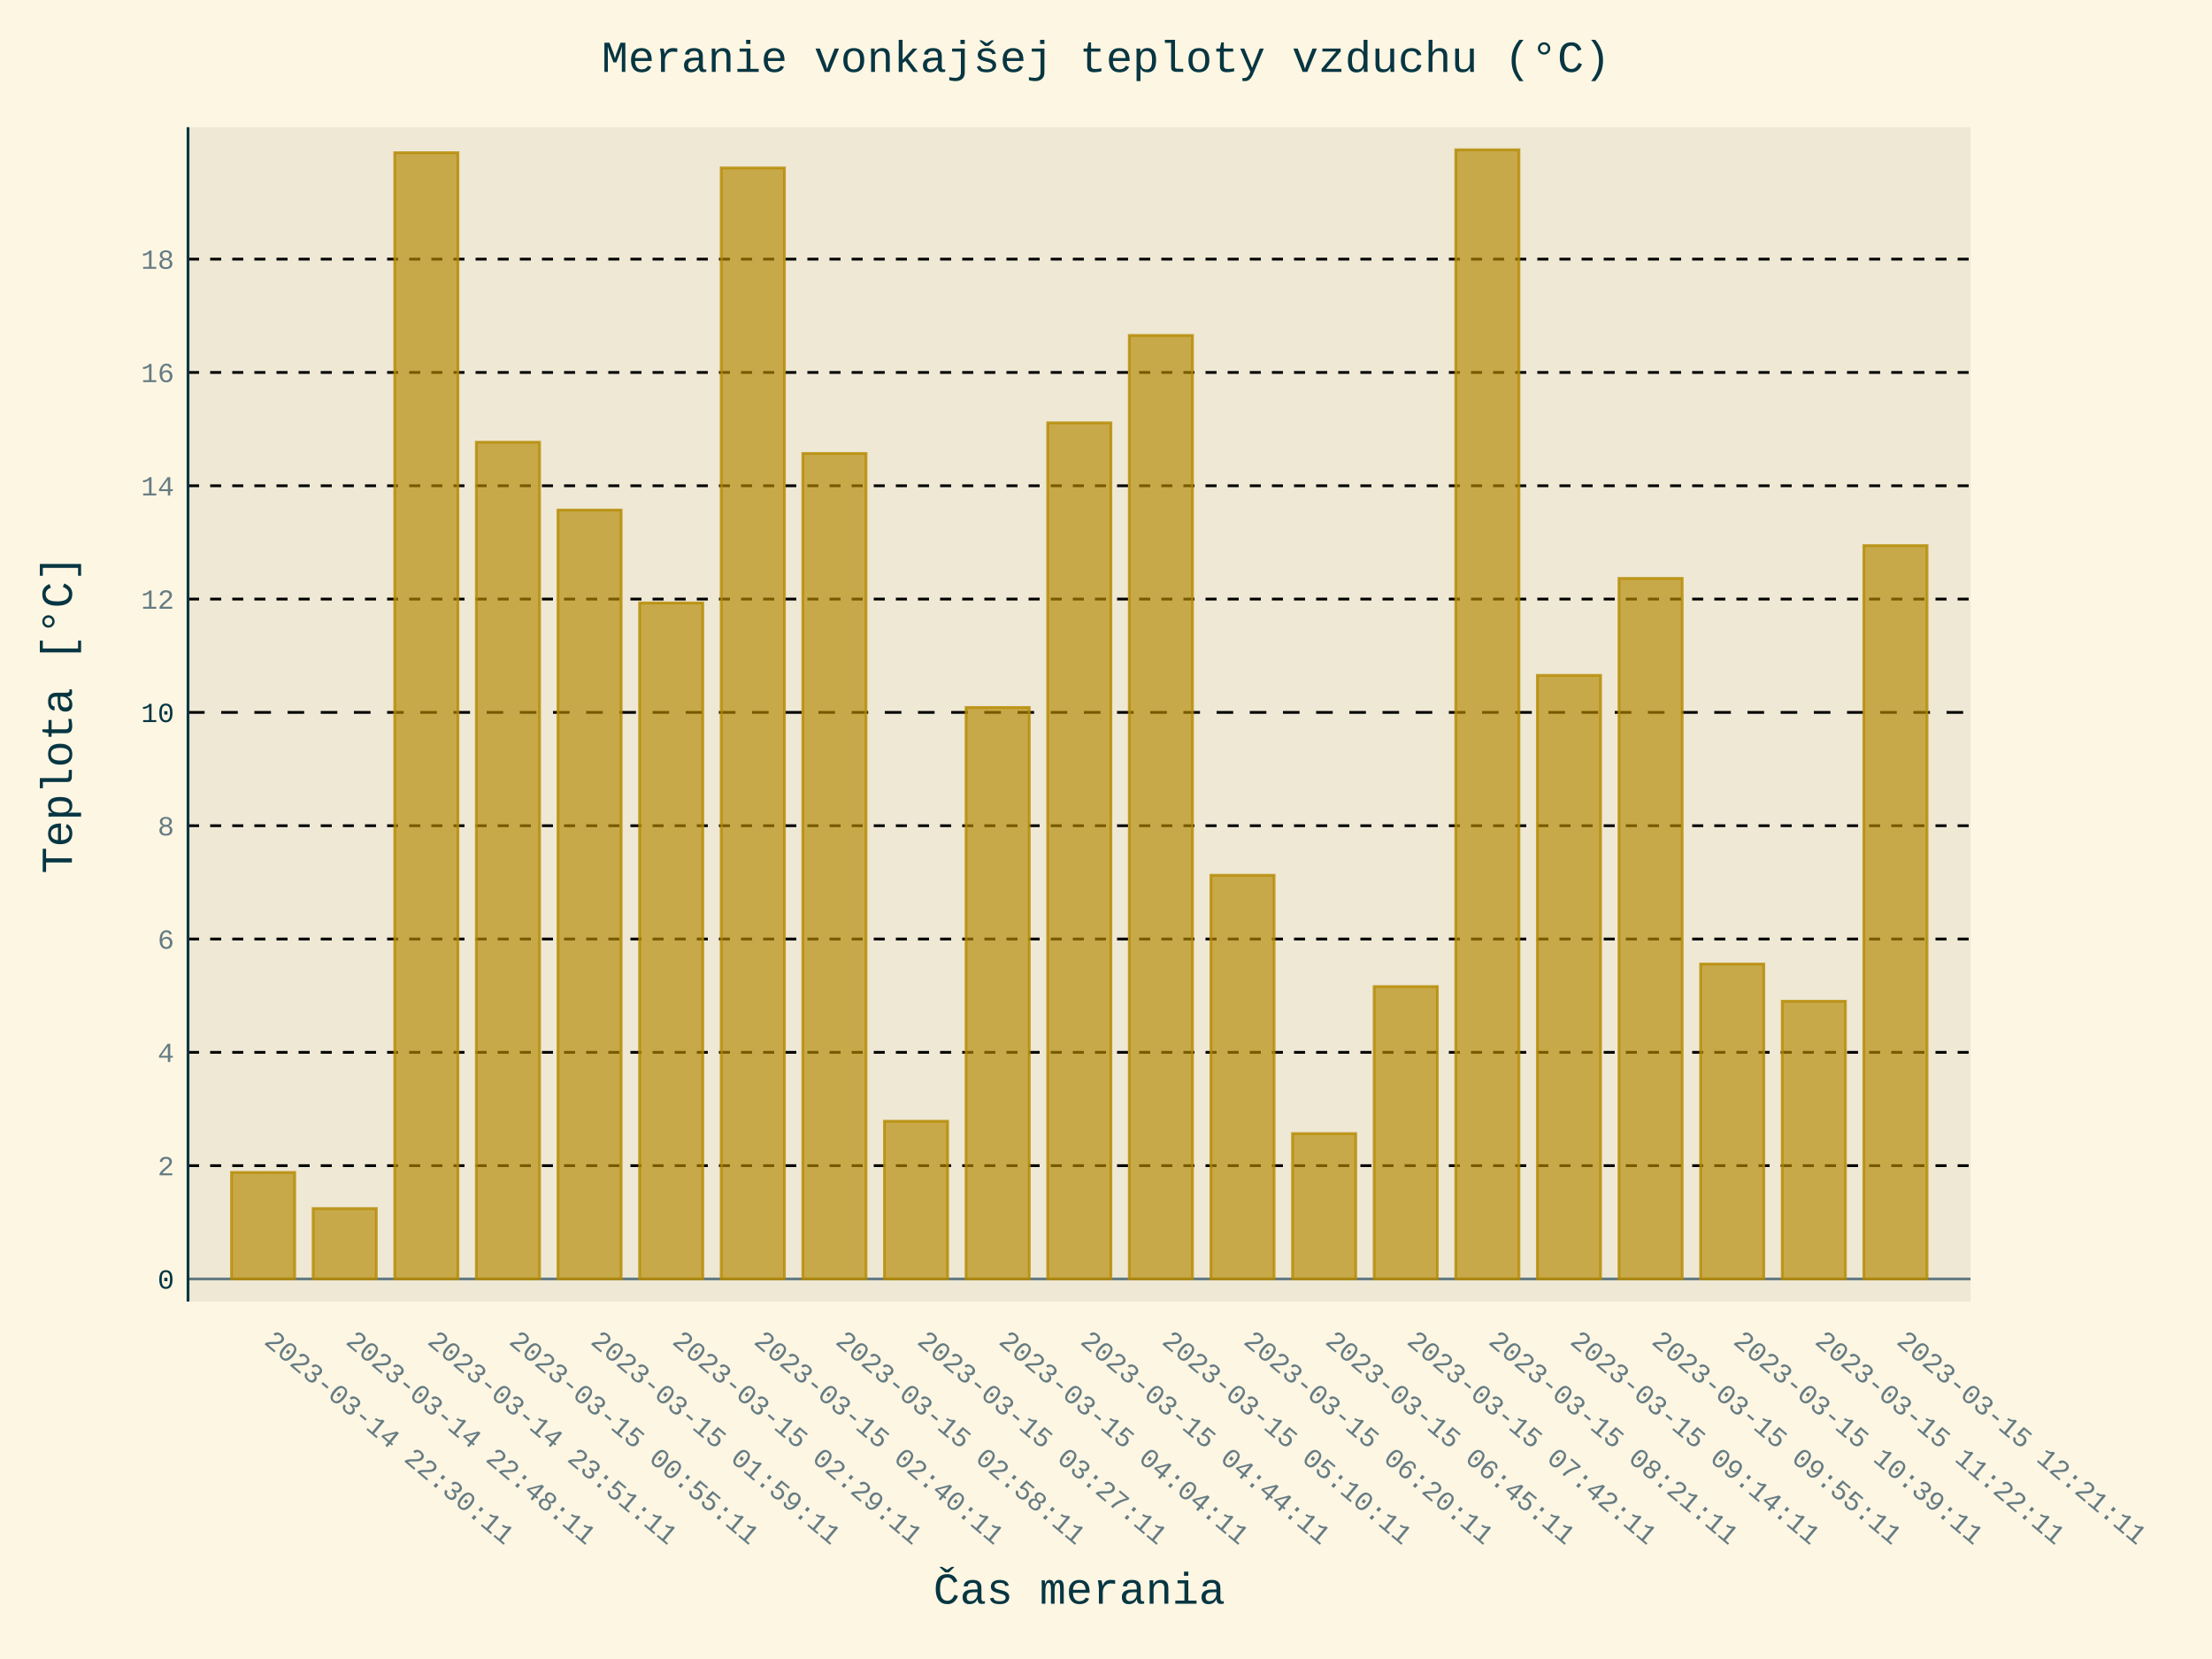
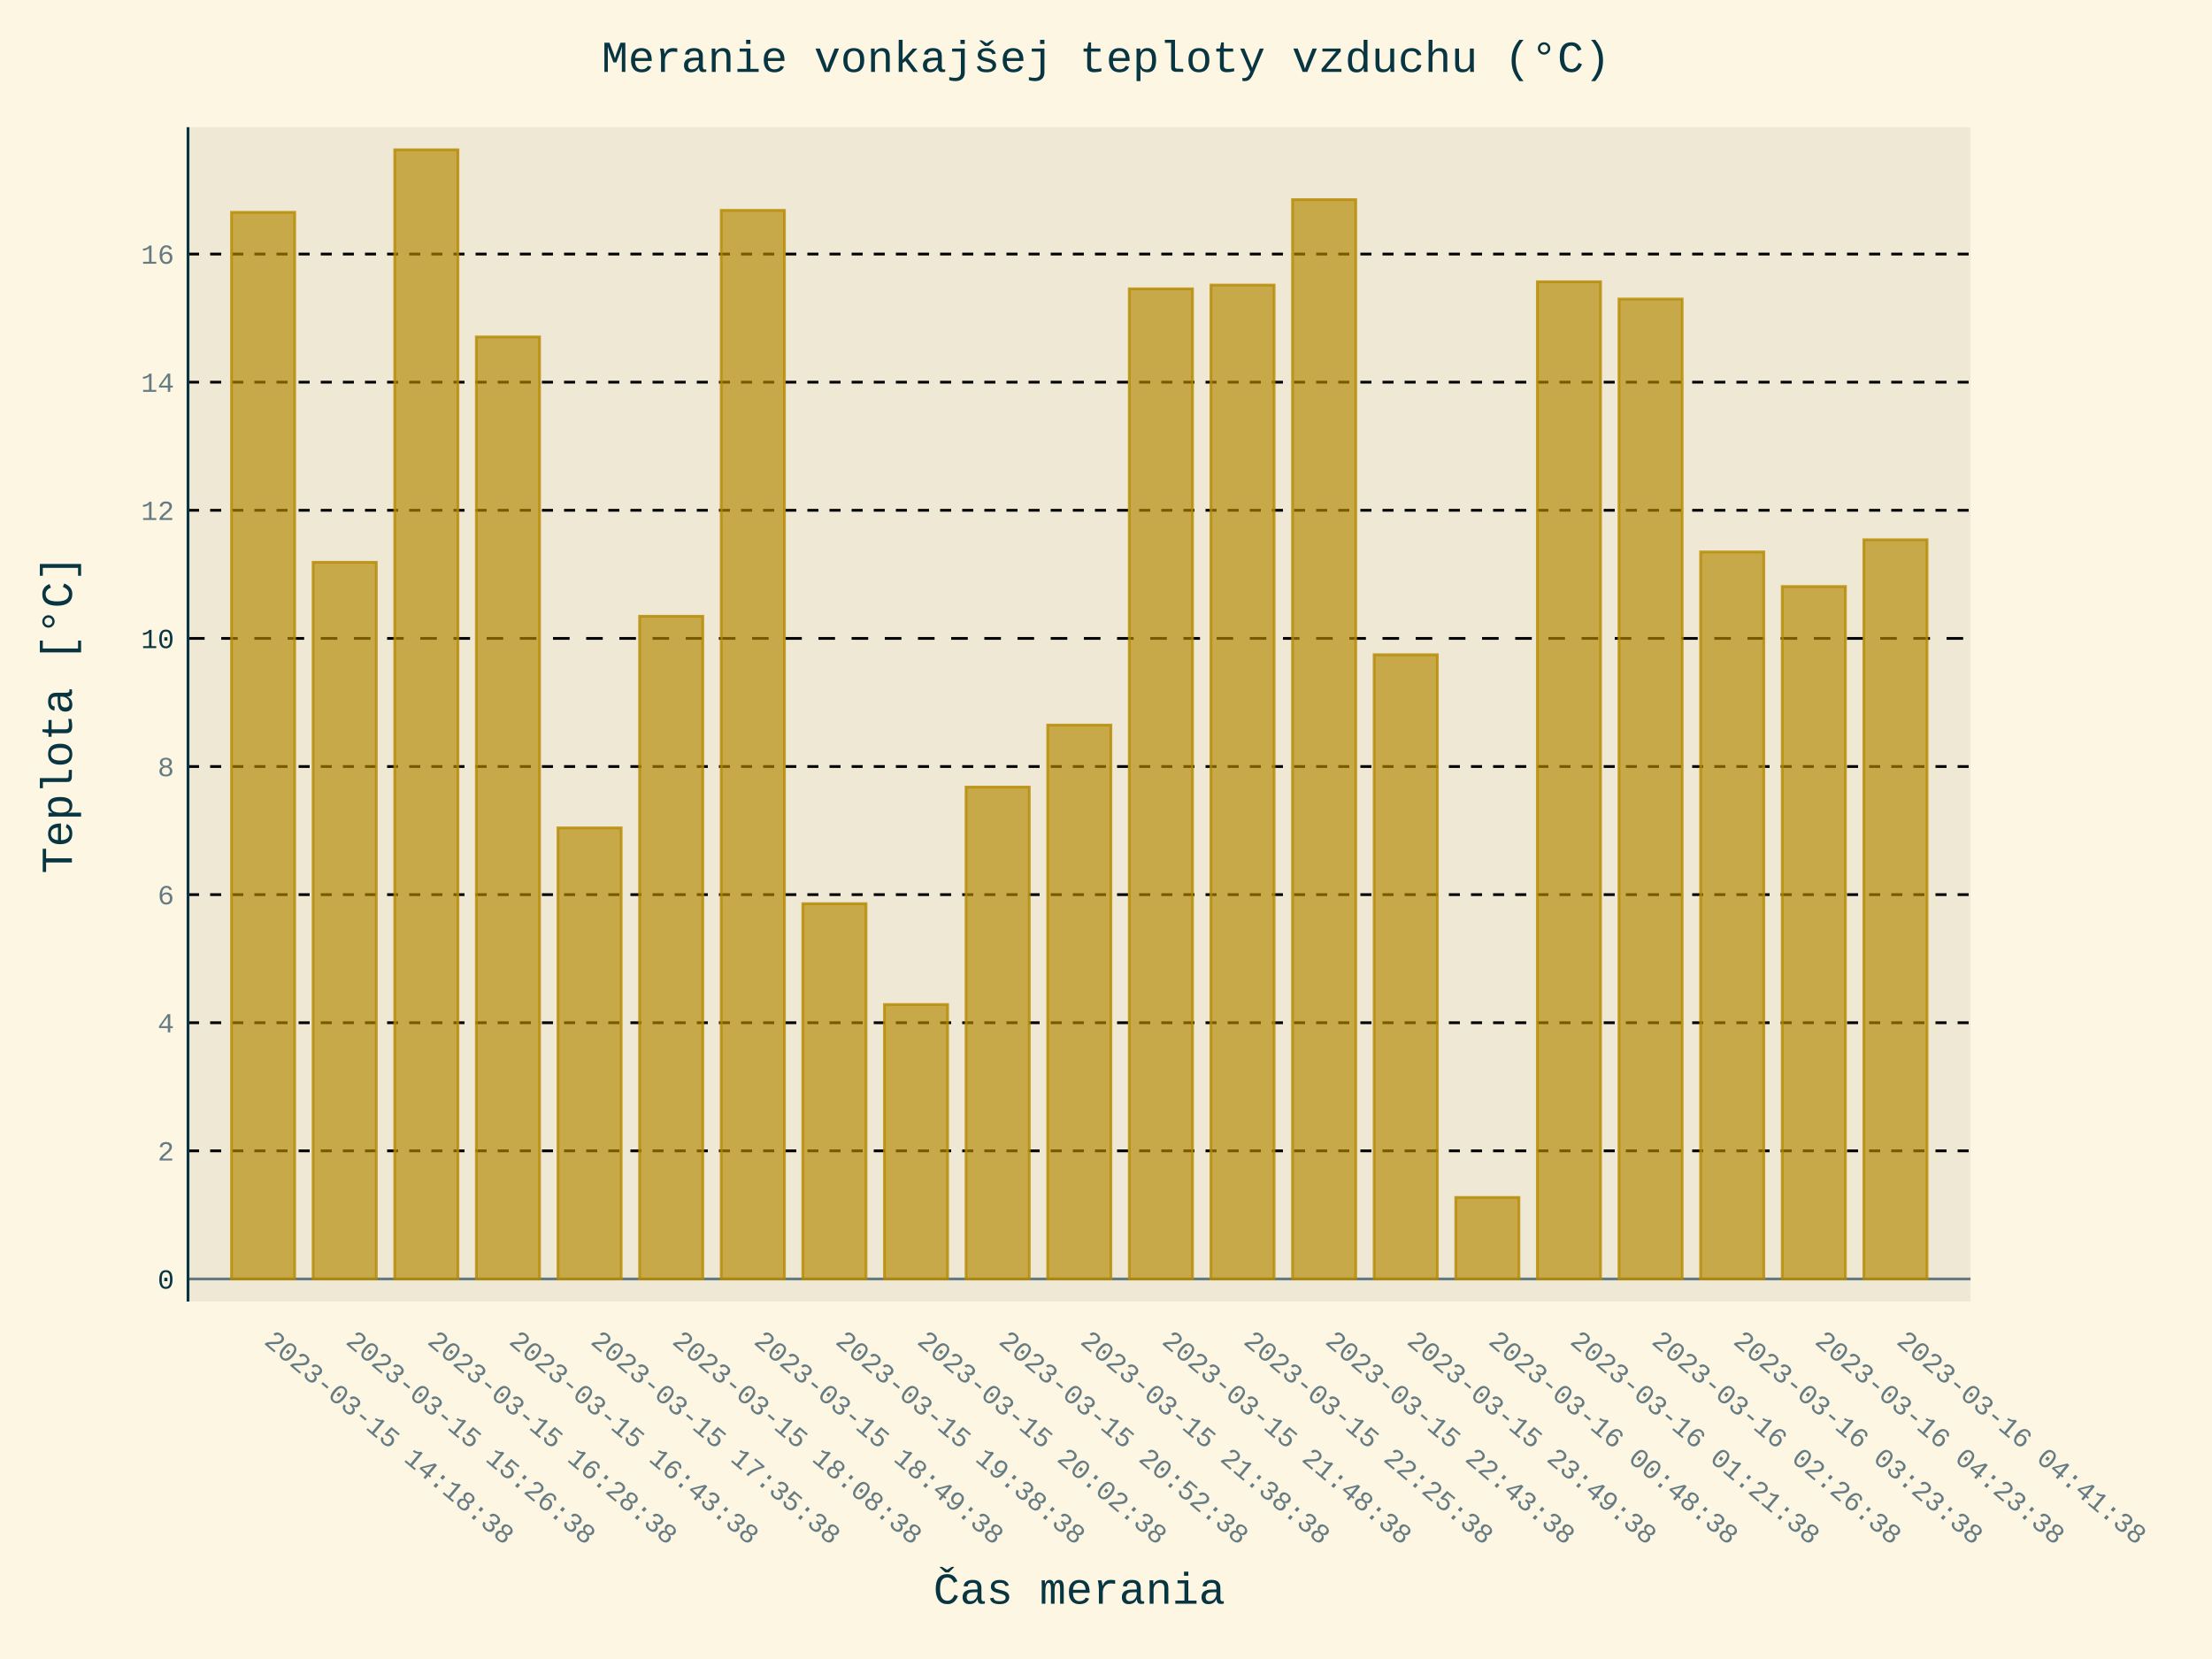
- <svg xmlns="http://www.w3.org/2000/svg" id="chart-c7f6010e-27a7-4345-899b-5bdbc94babcc" class="pygal-chart" viewBox="0 0 800 600">
+ <svg xmlns="http://www.w3.org/2000/svg" id="chart-9d79da9c-5950-44cc-964d-c418526699f9" class="pygal-chart" viewBox="0 0 800 600">
  <defs>
-     <style type="text/css">#chart-c7f6010e-27a7-4345-899b-5bdbc94babcc{-webkit-user-select:none;-webkit-font-smoothing:antialiased;font-family:Consolas,"Liberation Mono",Menlo,Courier,monospace}#chart-c7f6010e-27a7-4345-899b-5bdbc94babcc .title{font-family:Consolas,"Liberation Mono",Menlo,Courier,monospace;font-size:16px}#chart-c7f6010e-27a7-4345-899b-5bdbc94babcc .legends .legend text{font-family:Consolas,"Liberation Mono",Menlo,Courier,monospace;font-size:14px}#chart-c7f6010e-27a7-4345-899b-5bdbc94babcc .axis text{font-family:Consolas,"Liberation Mono",Menlo,Courier,monospace;font-size:10px}#chart-c7f6010e-27a7-4345-899b-5bdbc94babcc .axis text.major{font-family:Consolas,"Liberation Mono",Menlo,Courier,monospace;font-size:10px}#chart-c7f6010e-27a7-4345-899b-5bdbc94babcc .text-overlay text.value{font-family:Consolas,"Liberation Mono",Menlo,Courier,monospace;font-size:16px}#chart-c7f6010e-27a7-4345-899b-5bdbc94babcc .text-overlay text.label{font-family:Consolas,"Liberation Mono",Menlo,Courier,monospace;font-size:10px}#chart-c7f6010e-27a7-4345-899b-5bdbc94babcc .tooltip{font-family:Consolas,"Liberation Mono",Menlo,Courier,monospace;font-size:14px}#chart-c7f6010e-27a7-4345-899b-5bdbc94babcc text.no_data{font-family:Consolas,"Liberation Mono",Menlo,Courier,monospace;font-size:64px}
- #chart-c7f6010e-27a7-4345-899b-5bdbc94babcc{background-color:#fdf6e3}#chart-c7f6010e-27a7-4345-899b-5bdbc94babcc path,#chart-c7f6010e-27a7-4345-899b-5bdbc94babcc line,#chart-c7f6010e-27a7-4345-899b-5bdbc94babcc rect,#chart-c7f6010e-27a7-4345-899b-5bdbc94babcc circle{-webkit-transition:500ms ease-in;-moz-transition:500ms ease-in;transition:500ms ease-in}#chart-c7f6010e-27a7-4345-899b-5bdbc94babcc .graph &gt; .background{fill:#fdf6e3}#chart-c7f6010e-27a7-4345-899b-5bdbc94babcc .plot &gt; .background{fill:#eee8d5}#chart-c7f6010e-27a7-4345-899b-5bdbc94babcc .graph{fill:#657b83}#chart-c7f6010e-27a7-4345-899b-5bdbc94babcc text.no_data{fill:#073642}#chart-c7f6010e-27a7-4345-899b-5bdbc94babcc .title{fill:#073642}#chart-c7f6010e-27a7-4345-899b-5bdbc94babcc .legends .legend text{fill:#657b83}#chart-c7f6010e-27a7-4345-899b-5bdbc94babcc .legends .legend:hover text{fill:#073642}#chart-c7f6010e-27a7-4345-899b-5bdbc94babcc .axis .line{stroke:#073642}#chart-c7f6010e-27a7-4345-899b-5bdbc94babcc .axis .guide.line{stroke:#073642}#chart-c7f6010e-27a7-4345-899b-5bdbc94babcc .axis .major.line{stroke:#657b83}#chart-c7f6010e-27a7-4345-899b-5bdbc94babcc .axis text.major{fill:#073642}#chart-c7f6010e-27a7-4345-899b-5bdbc94babcc .axis.y .guides:hover .guide.line,#chart-c7f6010e-27a7-4345-899b-5bdbc94babcc .line-graph .axis.x .guides:hover .guide.line,#chart-c7f6010e-27a7-4345-899b-5bdbc94babcc .stackedline-graph .axis.x .guides:hover .guide.line,#chart-c7f6010e-27a7-4345-899b-5bdbc94babcc .xy-graph .axis.x .guides:hover .guide.line{stroke:#073642}#chart-c7f6010e-27a7-4345-899b-5bdbc94babcc .axis .guides:hover text{fill:#073642}#chart-c7f6010e-27a7-4345-899b-5bdbc94babcc .reactive{fill-opacity:.66;stroke-opacity:.8;stroke-width:1}#chart-c7f6010e-27a7-4345-899b-5bdbc94babcc .ci{stroke:#657b83}#chart-c7f6010e-27a7-4345-899b-5bdbc94babcc .reactive.active,#chart-c7f6010e-27a7-4345-899b-5bdbc94babcc .active .reactive{fill-opacity:.9;stroke-opacity:.9;stroke-width:4}#chart-c7f6010e-27a7-4345-899b-5bdbc94babcc .ci .reactive.active{stroke-width:1.5}#chart-c7f6010e-27a7-4345-899b-5bdbc94babcc .series text{fill:#073642}#chart-c7f6010e-27a7-4345-899b-5bdbc94babcc .tooltip rect{fill:#eee8d5;stroke:#073642;-webkit-transition:opacity 500ms ease-in;-moz-transition:opacity 500ms ease-in;transition:opacity 500ms ease-in}#chart-c7f6010e-27a7-4345-899b-5bdbc94babcc .tooltip .label{fill:#657b83}#chart-c7f6010e-27a7-4345-899b-5bdbc94babcc .tooltip .label{fill:#657b83}#chart-c7f6010e-27a7-4345-899b-5bdbc94babcc .tooltip .legend{font-size:.8em;fill:#073642}#chart-c7f6010e-27a7-4345-899b-5bdbc94babcc .tooltip .x_label{font-size:.6em;fill:#073642}#chart-c7f6010e-27a7-4345-899b-5bdbc94babcc .tooltip .xlink{font-size:.5em;text-decoration:underline}#chart-c7f6010e-27a7-4345-899b-5bdbc94babcc .tooltip .value{font-size:1.5em}#chart-c7f6010e-27a7-4345-899b-5bdbc94babcc .bound{font-size:.5em}#chart-c7f6010e-27a7-4345-899b-5bdbc94babcc .max-value{font-size:.75em;fill:#073642}#chart-c7f6010e-27a7-4345-899b-5bdbc94babcc .map-element{fill:#eee8d5;stroke:#073642 !important}#chart-c7f6010e-27a7-4345-899b-5bdbc94babcc .map-element .reactive{fill-opacity:inherit;stroke-opacity:inherit}#chart-c7f6010e-27a7-4345-899b-5bdbc94babcc .color-0,#chart-c7f6010e-27a7-4345-899b-5bdbc94babcc .color-0 a:visited{stroke:#b58900;fill:#b58900}#chart-c7f6010e-27a7-4345-899b-5bdbc94babcc .text-overlay .color-0 text{fill:black}
- #chart-c7f6010e-27a7-4345-899b-5bdbc94babcc text.no_data{text-anchor:middle}#chart-c7f6010e-27a7-4345-899b-5bdbc94babcc .guide.line{fill:none}#chart-c7f6010e-27a7-4345-899b-5bdbc94babcc .centered{text-anchor:middle}#chart-c7f6010e-27a7-4345-899b-5bdbc94babcc .title{text-anchor:middle}#chart-c7f6010e-27a7-4345-899b-5bdbc94babcc .legends .legend text{fill-opacity:1}#chart-c7f6010e-27a7-4345-899b-5bdbc94babcc .axis.x text{text-anchor:middle}#chart-c7f6010e-27a7-4345-899b-5bdbc94babcc .axis.x:not(.web) text[transform]{text-anchor:start}#chart-c7f6010e-27a7-4345-899b-5bdbc94babcc .axis.x:not(.web) text[transform].backwards{text-anchor:end}#chart-c7f6010e-27a7-4345-899b-5bdbc94babcc .axis.y text{text-anchor:end}#chart-c7f6010e-27a7-4345-899b-5bdbc94babcc .axis.y text[transform].backwards{text-anchor:start}#chart-c7f6010e-27a7-4345-899b-5bdbc94babcc .axis.y2 text{text-anchor:start}#chart-c7f6010e-27a7-4345-899b-5bdbc94babcc .axis.y2 text[transform].backwards{text-anchor:end}#chart-c7f6010e-27a7-4345-899b-5bdbc94babcc .axis .guide.line{stroke-dasharray:4,4;stroke:black}#chart-c7f6010e-27a7-4345-899b-5bdbc94babcc .axis .major.guide.line{stroke-dasharray:6,6;stroke:black}#chart-c7f6010e-27a7-4345-899b-5bdbc94babcc .horizontal .axis.y .guide.line,#chart-c7f6010e-27a7-4345-899b-5bdbc94babcc .horizontal .axis.y2 .guide.line,#chart-c7f6010e-27a7-4345-899b-5bdbc94babcc .vertical .axis.x .guide.line{opacity:0}#chart-c7f6010e-27a7-4345-899b-5bdbc94babcc .horizontal .axis.always_show .guide.line,#chart-c7f6010e-27a7-4345-899b-5bdbc94babcc .vertical .axis.always_show .guide.line{opacity:1 !important}#chart-c7f6010e-27a7-4345-899b-5bdbc94babcc .axis.y .guides:hover .guide.line,#chart-c7f6010e-27a7-4345-899b-5bdbc94babcc .axis.y2 .guides:hover .guide.line,#chart-c7f6010e-27a7-4345-899b-5bdbc94babcc .axis.x .guides:hover .guide.line{opacity:1}#chart-c7f6010e-27a7-4345-899b-5bdbc94babcc .axis .guides:hover text{opacity:1}#chart-c7f6010e-27a7-4345-899b-5bdbc94babcc .nofill{fill:none}#chart-c7f6010e-27a7-4345-899b-5bdbc94babcc .subtle-fill{fill-opacity:.2}#chart-c7f6010e-27a7-4345-899b-5bdbc94babcc .dot{stroke-width:1px;fill-opacity:1;stroke-opacity:1}#chart-c7f6010e-27a7-4345-899b-5bdbc94babcc .dot.active{stroke-width:5px}#chart-c7f6010e-27a7-4345-899b-5bdbc94babcc .dot.negative{fill:transparent}#chart-c7f6010e-27a7-4345-899b-5bdbc94babcc text,#chart-c7f6010e-27a7-4345-899b-5bdbc94babcc tspan{stroke:none !important}#chart-c7f6010e-27a7-4345-899b-5bdbc94babcc .series text.active{opacity:1}#chart-c7f6010e-27a7-4345-899b-5bdbc94babcc .tooltip rect{fill-opacity:.95;stroke-width:.5}#chart-c7f6010e-27a7-4345-899b-5bdbc94babcc .tooltip text{fill-opacity:1}#chart-c7f6010e-27a7-4345-899b-5bdbc94babcc .showable{visibility:hidden}#chart-c7f6010e-27a7-4345-899b-5bdbc94babcc .showable.shown{visibility:visible}#chart-c7f6010e-27a7-4345-899b-5bdbc94babcc .gauge-background{fill:rgba(229,229,229,1);stroke:none}#chart-c7f6010e-27a7-4345-899b-5bdbc94babcc .bg-lines{stroke:#fdf6e3;stroke-width:2px}</style>
+     <style type="text/css">#chart-9d79da9c-5950-44cc-964d-c418526699f9{-webkit-user-select:none;-webkit-font-smoothing:antialiased;font-family:Consolas,"Liberation Mono",Menlo,Courier,monospace}#chart-9d79da9c-5950-44cc-964d-c418526699f9 .title{font-family:Consolas,"Liberation Mono",Menlo,Courier,monospace;font-size:16px}#chart-9d79da9c-5950-44cc-964d-c418526699f9 .legends .legend text{font-family:Consolas,"Liberation Mono",Menlo,Courier,monospace;font-size:14px}#chart-9d79da9c-5950-44cc-964d-c418526699f9 .axis text{font-family:Consolas,"Liberation Mono",Menlo,Courier,monospace;font-size:10px}#chart-9d79da9c-5950-44cc-964d-c418526699f9 .axis text.major{font-family:Consolas,"Liberation Mono",Menlo,Courier,monospace;font-size:10px}#chart-9d79da9c-5950-44cc-964d-c418526699f9 .text-overlay text.value{font-family:Consolas,"Liberation Mono",Menlo,Courier,monospace;font-size:16px}#chart-9d79da9c-5950-44cc-964d-c418526699f9 .text-overlay text.label{font-family:Consolas,"Liberation Mono",Menlo,Courier,monospace;font-size:10px}#chart-9d79da9c-5950-44cc-964d-c418526699f9 .tooltip{font-family:Consolas,"Liberation Mono",Menlo,Courier,monospace;font-size:14px}#chart-9d79da9c-5950-44cc-964d-c418526699f9 text.no_data{font-family:Consolas,"Liberation Mono",Menlo,Courier,monospace;font-size:64px}
+ #chart-9d79da9c-5950-44cc-964d-c418526699f9{background-color:#fdf6e3}#chart-9d79da9c-5950-44cc-964d-c418526699f9 path,#chart-9d79da9c-5950-44cc-964d-c418526699f9 line,#chart-9d79da9c-5950-44cc-964d-c418526699f9 rect,#chart-9d79da9c-5950-44cc-964d-c418526699f9 circle{-webkit-transition:500ms ease-in;-moz-transition:500ms ease-in;transition:500ms ease-in}#chart-9d79da9c-5950-44cc-964d-c418526699f9 .graph &gt; .background{fill:#fdf6e3}#chart-9d79da9c-5950-44cc-964d-c418526699f9 .plot &gt; .background{fill:#eee8d5}#chart-9d79da9c-5950-44cc-964d-c418526699f9 .graph{fill:#657b83}#chart-9d79da9c-5950-44cc-964d-c418526699f9 text.no_data{fill:#073642}#chart-9d79da9c-5950-44cc-964d-c418526699f9 .title{fill:#073642}#chart-9d79da9c-5950-44cc-964d-c418526699f9 .legends .legend text{fill:#657b83}#chart-9d79da9c-5950-44cc-964d-c418526699f9 .legends .legend:hover text{fill:#073642}#chart-9d79da9c-5950-44cc-964d-c418526699f9 .axis .line{stroke:#073642}#chart-9d79da9c-5950-44cc-964d-c418526699f9 .axis .guide.line{stroke:#073642}#chart-9d79da9c-5950-44cc-964d-c418526699f9 .axis .major.line{stroke:#657b83}#chart-9d79da9c-5950-44cc-964d-c418526699f9 .axis text.major{fill:#073642}#chart-9d79da9c-5950-44cc-964d-c418526699f9 .axis.y .guides:hover .guide.line,#chart-9d79da9c-5950-44cc-964d-c418526699f9 .line-graph .axis.x .guides:hover .guide.line,#chart-9d79da9c-5950-44cc-964d-c418526699f9 .stackedline-graph .axis.x .guides:hover .guide.line,#chart-9d79da9c-5950-44cc-964d-c418526699f9 .xy-graph .axis.x .guides:hover .guide.line{stroke:#073642}#chart-9d79da9c-5950-44cc-964d-c418526699f9 .axis .guides:hover text{fill:#073642}#chart-9d79da9c-5950-44cc-964d-c418526699f9 .reactive{fill-opacity:.66;stroke-opacity:.8;stroke-width:1}#chart-9d79da9c-5950-44cc-964d-c418526699f9 .ci{stroke:#657b83}#chart-9d79da9c-5950-44cc-964d-c418526699f9 .reactive.active,#chart-9d79da9c-5950-44cc-964d-c418526699f9 .active .reactive{fill-opacity:.9;stroke-opacity:.9;stroke-width:4}#chart-9d79da9c-5950-44cc-964d-c418526699f9 .ci .reactive.active{stroke-width:1.5}#chart-9d79da9c-5950-44cc-964d-c418526699f9 .series text{fill:#073642}#chart-9d79da9c-5950-44cc-964d-c418526699f9 .tooltip rect{fill:#eee8d5;stroke:#073642;-webkit-transition:opacity 500ms ease-in;-moz-transition:opacity 500ms ease-in;transition:opacity 500ms ease-in}#chart-9d79da9c-5950-44cc-964d-c418526699f9 .tooltip .label{fill:#657b83}#chart-9d79da9c-5950-44cc-964d-c418526699f9 .tooltip .label{fill:#657b83}#chart-9d79da9c-5950-44cc-964d-c418526699f9 .tooltip .legend{font-size:.8em;fill:#073642}#chart-9d79da9c-5950-44cc-964d-c418526699f9 .tooltip .x_label{font-size:.6em;fill:#073642}#chart-9d79da9c-5950-44cc-964d-c418526699f9 .tooltip .xlink{font-size:.5em;text-decoration:underline}#chart-9d79da9c-5950-44cc-964d-c418526699f9 .tooltip .value{font-size:1.5em}#chart-9d79da9c-5950-44cc-964d-c418526699f9 .bound{font-size:.5em}#chart-9d79da9c-5950-44cc-964d-c418526699f9 .max-value{font-size:.75em;fill:#073642}#chart-9d79da9c-5950-44cc-964d-c418526699f9 .map-element{fill:#eee8d5;stroke:#073642 !important}#chart-9d79da9c-5950-44cc-964d-c418526699f9 .map-element .reactive{fill-opacity:inherit;stroke-opacity:inherit}#chart-9d79da9c-5950-44cc-964d-c418526699f9 .color-0,#chart-9d79da9c-5950-44cc-964d-c418526699f9 .color-0 a:visited{stroke:#b58900;fill:#b58900}#chart-9d79da9c-5950-44cc-964d-c418526699f9 .text-overlay .color-0 text{fill:black}
+ #chart-9d79da9c-5950-44cc-964d-c418526699f9 text.no_data{text-anchor:middle}#chart-9d79da9c-5950-44cc-964d-c418526699f9 .guide.line{fill:none}#chart-9d79da9c-5950-44cc-964d-c418526699f9 .centered{text-anchor:middle}#chart-9d79da9c-5950-44cc-964d-c418526699f9 .title{text-anchor:middle}#chart-9d79da9c-5950-44cc-964d-c418526699f9 .legends .legend text{fill-opacity:1}#chart-9d79da9c-5950-44cc-964d-c418526699f9 .axis.x text{text-anchor:middle}#chart-9d79da9c-5950-44cc-964d-c418526699f9 .axis.x:not(.web) text[transform]{text-anchor:start}#chart-9d79da9c-5950-44cc-964d-c418526699f9 .axis.x:not(.web) text[transform].backwards{text-anchor:end}#chart-9d79da9c-5950-44cc-964d-c418526699f9 .axis.y text{text-anchor:end}#chart-9d79da9c-5950-44cc-964d-c418526699f9 .axis.y text[transform].backwards{text-anchor:start}#chart-9d79da9c-5950-44cc-964d-c418526699f9 .axis.y2 text{text-anchor:start}#chart-9d79da9c-5950-44cc-964d-c418526699f9 .axis.y2 text[transform].backwards{text-anchor:end}#chart-9d79da9c-5950-44cc-964d-c418526699f9 .axis .guide.line{stroke-dasharray:4,4;stroke:black}#chart-9d79da9c-5950-44cc-964d-c418526699f9 .axis .major.guide.line{stroke-dasharray:6,6;stroke:black}#chart-9d79da9c-5950-44cc-964d-c418526699f9 .horizontal .axis.y .guide.line,#chart-9d79da9c-5950-44cc-964d-c418526699f9 .horizontal .axis.y2 .guide.line,#chart-9d79da9c-5950-44cc-964d-c418526699f9 .vertical .axis.x .guide.line{opacity:0}#chart-9d79da9c-5950-44cc-964d-c418526699f9 .horizontal .axis.always_show .guide.line,#chart-9d79da9c-5950-44cc-964d-c418526699f9 .vertical .axis.always_show .guide.line{opacity:1 !important}#chart-9d79da9c-5950-44cc-964d-c418526699f9 .axis.y .guides:hover .guide.line,#chart-9d79da9c-5950-44cc-964d-c418526699f9 .axis.y2 .guides:hover .guide.line,#chart-9d79da9c-5950-44cc-964d-c418526699f9 .axis.x .guides:hover .guide.line{opacity:1}#chart-9d79da9c-5950-44cc-964d-c418526699f9 .axis .guides:hover text{opacity:1}#chart-9d79da9c-5950-44cc-964d-c418526699f9 .nofill{fill:none}#chart-9d79da9c-5950-44cc-964d-c418526699f9 .subtle-fill{fill-opacity:.2}#chart-9d79da9c-5950-44cc-964d-c418526699f9 .dot{stroke-width:1px;fill-opacity:1;stroke-opacity:1}#chart-9d79da9c-5950-44cc-964d-c418526699f9 .dot.active{stroke-width:5px}#chart-9d79da9c-5950-44cc-964d-c418526699f9 .dot.negative{fill:transparent}#chart-9d79da9c-5950-44cc-964d-c418526699f9 text,#chart-9d79da9c-5950-44cc-964d-c418526699f9 tspan{stroke:none !important}#chart-9d79da9c-5950-44cc-964d-c418526699f9 .series text.active{opacity:1}#chart-9d79da9c-5950-44cc-964d-c418526699f9 .tooltip rect{fill-opacity:.95;stroke-width:.5}#chart-9d79da9c-5950-44cc-964d-c418526699f9 .tooltip text{fill-opacity:1}#chart-9d79da9c-5950-44cc-964d-c418526699f9 .showable{visibility:hidden}#chart-9d79da9c-5950-44cc-964d-c418526699f9 .showable.shown{visibility:visible}#chart-9d79da9c-5950-44cc-964d-c418526699f9 .gauge-background{fill:rgba(229,229,229,1);stroke:none}#chart-9d79da9c-5950-44cc-964d-c418526699f9 .bg-lines{stroke:#fdf6e3;stroke-width:2px}</style>
  </defs>
  <g class="graph bar-graph vertical">
    <rect x="0" y="0" width="800" height="600" class="background" />
    <g transform="translate(68, 46)" class="plot">
      <rect x="0" y="0" width="644.671" height="424.722" class="background" />
      <g class="axis y always_show">
        <g class="guides">
          <path d="M0 416.554 h644.671" class="axis major line" />
          <text x="-5" y="420.054" class="major">0</text>
        </g>
        <g class="guides">
-           <path d="M0 375.572 h644.671" class="guide line" />
-           <text x="-5" y="379.072" class="">2</text>
-         </g>
-         <g class="guides">
-           <path d="M0 334.591 h644.671" class="guide line" />
-           <text x="-5" y="338.091" class="">4</text>
-         </g>
-         <g class="guides">
-           <path d="M0 293.609 h644.671" class="guide line" />
-           <text x="-5" y="297.109" class="">6</text>
-         </g>
-         <g class="guides">
-           <path d="M0 252.627 h644.671" class="guide line" />
-           <text x="-5" y="256.127" class="">8</text>
-         </g>
-         <g class="guides">
-           <path d="M0 211.645 h644.671" class="major guide line" />
-           <text x="-5" y="215.145" class="major">10</text>
-         </g>
-         <g class="guides">
-           <path d="M0 170.663 h644.671" class="guide line" />
-           <text x="-5" y="174.163" class="">12</text>
-         </g>
-         <g class="guides">
-           <path d="M0 129.681 h644.671" class="guide line" />
-           <text x="-5" y="133.181" class="">14</text>
-         </g>
-         <g class="guides">
-           <path d="M0 88.699 h644.671" class="guide line" />
-           <text x="-5" y="92.199" class="">16</text>
-         </g>
-         <g class="guides">
-           <path d="M0 47.717 h644.671" class="guide line" />
-           <text x="-5" y="51.217" class="">18</text>
+           <path d="M0 370.221 h644.671" class="guide line" />
+           <text x="-5" y="373.721" class="">2</text>
+         </g>
+         <g class="guides">
+           <path d="M0 323.887 h644.671" class="guide line" />
+           <text x="-5" y="327.387" class="">4</text>
+         </g>
+         <g class="guides">
+           <path d="M0 277.553 h644.671" class="guide line" />
+           <text x="-5" y="281.053" class="">6</text>
+         </g>
+         <g class="guides">
+           <path d="M0 231.22 h644.671" class="guide line" />
+           <text x="-5" y="234.72" class="">8</text>
+         </g>
+         <g class="guides">
+           <path d="M0 184.886 h644.671" class="major guide line" />
+           <text x="-5" y="188.386" class="major">10</text>
+         </g>
+         <g class="guides">
+           <path d="M0 138.552 h644.671" class="guide line" />
+           <text x="-5" y="142.052" class="">12</text>
+         </g>
+         <g class="guides">
+           <path d="M0 92.218 h644.671" class="guide line" />
+           <text x="-5" y="95.718" class="">14</text>
+         </g>
+         <g class="guides">
+           <path d="M0 45.885 h644.671" class="guide line" />
+           <text x="-5" y="49.385" class="">16</text>
        </g>
      </g>
      <g class="axis x">
        <path d="M0 0 v424.722" class="line" />
        <g class="guides">
          <path d="M27.156 0 v424.722" class="guide line" />
-           <text x="27.156" y="439.722" class="" transform="rotate(40 27.15647 439.7222)">2023-03-14 22:30:11</text>
+           <text x="27.156" y="439.722" class="" transform="rotate(40 27.15647 439.7222)">2023-03-15 14:18:38</text>
        </g>
        <g class="guides">
          <path d="M56.674 0 v424.722" class="guide line" />
-           <text x="56.674" y="439.722" class="" transform="rotate(40 56.67437 439.7222)">2023-03-14 22:48:11</text>
+           <text x="56.674" y="439.722" class="" transform="rotate(40 56.67437 439.7222)">2023-03-15 15:26:38</text>
        </g>
        <g class="guides">
          <path d="M86.192 0 v424.722" class="guide line" />
-           <text x="86.192" y="439.722" class="" transform="rotate(40 86.19227 439.7222)">2023-03-14 23:51:11</text>
+           <text x="86.192" y="439.722" class="" transform="rotate(40 86.19227 439.7222)">2023-03-15 16:28:38</text>
        </g>
        <g class="guides">
          <path d="M115.71 0 v424.722" class="guide line" />
-           <text x="115.71" y="439.722" class="" transform="rotate(40 115.7102 439.7222)">2023-03-15 00:55:11</text>
+           <text x="115.71" y="439.722" class="" transform="rotate(40 115.7102 439.7222)">2023-03-15 16:43:38</text>
        </g>
        <g class="guides">
          <path d="M145.228 0 v424.722" class="guide line" />
-           <text x="145.228" y="439.722" class="" transform="rotate(40 145.2281 439.7222)">2023-03-15 01:59:11</text>
+           <text x="145.228" y="439.722" class="" transform="rotate(40 145.2281 439.7222)">2023-03-15 17:35:38</text>
        </g>
        <g class="guides">
          <path d="M174.746 0 v424.722" class="guide line" />
-           <text x="174.746" y="439.722" class="" transform="rotate(40 174.746 439.7222)">2023-03-15 02:29:11</text>
+           <text x="174.746" y="439.722" class="" transform="rotate(40 174.746 439.7222)">2023-03-15 18:08:38</text>
        </g>
        <g class="guides">
          <path d="M204.264 0 v424.722" class="guide line" />
-           <text x="204.264" y="439.722" class="" transform="rotate(40 204.2639 439.7222)">2023-03-15 02:40:11</text>
+           <text x="204.264" y="439.722" class="" transform="rotate(40 204.2639 439.7222)">2023-03-15 18:49:38</text>
        </g>
        <g class="guides">
          <path d="M233.782 0 v424.722" class="guide line" />
-           <text x="233.782" y="439.722" class="" transform="rotate(40 233.7818 439.7222)">2023-03-15 02:58:11</text>
+           <text x="233.782" y="439.722" class="" transform="rotate(40 233.7818 439.7222)">2023-03-15 19:38:38</text>
        </g>
        <g class="guides">
          <path d="M263.3 0 v424.722" class="guide line" />
-           <text x="263.3" y="439.722" class="" transform="rotate(40 263.2997 439.7222)">2023-03-15 03:27:11</text>
+           <text x="263.3" y="439.722" class="" transform="rotate(40 263.2997 439.7222)">2023-03-15 20:02:38</text>
        </g>
        <g class="guides">
          <path d="M292.818 0 v424.722" class="guide line" />
-           <text x="292.818" y="439.722" class="" transform="rotate(40 292.8176 439.7222)">2023-03-15 04:04:11</text>
+           <text x="292.818" y="439.722" class="" transform="rotate(40 292.8176 439.7222)">2023-03-15 20:52:38</text>
        </g>
        <g class="guides">
          <path d="M322.335 0 v424.722" class="guide line" />
-           <text x="322.335" y="439.722" class="" transform="rotate(40 322.3355 439.7222)">2023-03-15 04:44:11</text>
+           <text x="322.335" y="439.722" class="" transform="rotate(40 322.3355 439.7222)">2023-03-15 21:38:38</text>
        </g>
        <g class="guides">
          <path d="M351.853 0 v424.722" class="guide line" />
-           <text x="351.853" y="439.722" class="" transform="rotate(40 351.8534 439.7222)">2023-03-15 05:10:11</text>
+           <text x="351.853" y="439.722" class="" transform="rotate(40 351.8534 439.7222)">2023-03-15 21:48:38</text>
        </g>
        <g class="guides">
          <path d="M381.371 0 v424.722" class="guide line" />
-           <text x="381.371" y="439.722" class="" transform="rotate(40 381.3713 439.7222)">2023-03-15 06:20:11</text>
+           <text x="381.371" y="439.722" class="" transform="rotate(40 381.3713 439.7222)">2023-03-15 22:25:38</text>
        </g>
        <g class="guides">
          <path d="M410.889 0 v424.722" class="guide line" />
-           <text x="410.889" y="439.722" class="" transform="rotate(40 410.8892 439.7222)">2023-03-15 06:45:11</text>
+           <text x="410.889" y="439.722" class="" transform="rotate(40 410.8892 439.7222)">2023-03-15 22:43:38</text>
        </g>
        <g class="guides">
          <path d="M440.407 0 v424.722" class="guide line" />
-           <text x="440.407" y="439.722" class="" transform="rotate(40 440.4071 439.7222)">2023-03-15 07:42:11</text>
+           <text x="440.407" y="439.722" class="" transform="rotate(40 440.4071 439.7222)">2023-03-15 23:49:38</text>
        </g>
        <g class="guides">
          <path d="M469.925 0 v424.722" class="guide line" />
-           <text x="469.925" y="439.722" class="" transform="rotate(40 469.925 439.7222)">2023-03-15 08:21:11</text>
+           <text x="469.925" y="439.722" class="" transform="rotate(40 469.925 439.7222)">2023-03-16 00:48:38</text>
        </g>
        <g class="guides">
          <path d="M499.443 0 v424.722" class="guide line" />
-           <text x="499.443" y="439.722" class="" transform="rotate(40 499.4429 439.7222)">2023-03-15 09:14:11</text>
+           <text x="499.443" y="439.722" class="" transform="rotate(40 499.4429 439.7222)">2023-03-16 01:21:38</text>
        </g>
        <g class="guides">
          <path d="M528.961 0 v424.722" class="guide line" />
-           <text x="528.961" y="439.722" class="" transform="rotate(40 528.9608 439.7222)">2023-03-15 09:55:11</text>
+           <text x="528.961" y="439.722" class="" transform="rotate(40 528.9608 439.7222)">2023-03-16 02:26:38</text>
        </g>
        <g class="guides">
          <path d="M558.479 0 v424.722" class="guide line" />
-           <text x="558.479" y="439.722" class="" transform="rotate(40 558.4787 439.7222)">2023-03-15 10:39:11</text>
+           <text x="558.479" y="439.722" class="" transform="rotate(40 558.4787 439.7222)">2023-03-16 03:23:38</text>
        </g>
        <g class="guides">
          <path d="M587.997 0 v424.722" class="guide line" />
-           <text x="587.997" y="439.722" class="" transform="rotate(40 587.9966 439.7222)">2023-03-15 11:22:11</text>
+           <text x="587.997" y="439.722" class="" transform="rotate(40 587.9966 439.7222)">2023-03-16 04:23:38</text>
        </g>
        <g class="guides">
          <path d="M617.514 0 v424.722" class="guide line" />
-           <text x="617.514" y="439.722" class="" transform="rotate(40 617.5145 439.7222)">2023-03-15 12:21:11</text>
+           <text x="617.514" y="439.722" class="" transform="rotate(40 617.5145 439.7222)">2023-03-16 04:41:38</text>
        </g>
      </g>
      <g class="series serie-0 color-0">
        <g class="bars">
          <g class="bar">
-             <rect x="15.727" y="378.011" rx="0" ry="0" width="22.859" height="38.544" class="rect reactive tooltip-trigger" />
-           </g>
-           <g class="bar">
-             <rect x="45.245" y="391.083" rx="0" ry="0" width="22.859" height="25.472" class="rect reactive tooltip-trigger" />
-           </g>
-           <g class="bar">
-             <rect x="74.763" y="9.22" rx="0" ry="0" width="22.859" height="407.334" class="rect reactive tooltip-trigger" />
-           </g>
-           <g class="bar">
-             <rect x="104.281" y="113.925" rx="0" ry="0" width="22.859" height="302.63" class="rect reactive tooltip-trigger" />
-           </g>
-           <g class="bar">
-             <rect x="133.799" y="138.467" rx="0" ry="0" width="22.859" height="278.087" class="rect reactive tooltip-trigger" />
-           </g>
-           <g class="bar">
-             <rect x="163.317" y="172.052" rx="0" ry="0" width="22.859" height="244.503" class="rect reactive tooltip-trigger" />
-           </g>
-           <g class="bar">
-             <rect x="192.835" y="14.734" rx="0" ry="0" width="22.859" height="401.82" class="rect reactive tooltip-trigger" />
-           </g>
-           <g class="bar">
-             <rect x="222.352" y="117.998" rx="0" ry="0" width="22.859" height="298.556" class="rect reactive tooltip-trigger" />
-           </g>
-           <g class="bar">
-             <rect x="251.87" y="359.498" rx="0" ry="0" width="22.859" height="57.056" class="rect reactive tooltip-trigger" />
-           </g>
-           <g class="bar">
-             <rect x="281.388" y="209.864" rx="0" ry="0" width="22.859" height="206.691" class="rect reactive tooltip-trigger" />
-           </g>
-           <g class="bar">
-             <rect x="310.906" y="106.925" rx="0" ry="0" width="22.859" height="309.629" class="rect reactive tooltip-trigger" />
-           </g>
-           <g class="bar">
-             <rect x="340.424" y="75.31" rx="0" ry="0" width="22.859" height="341.245" class="rect reactive tooltip-trigger" />
-           </g>
-           <g class="bar">
-             <rect x="369.942" y="270.555" rx="0" ry="0" width="22.859" height="146" class="rect reactive tooltip-trigger" />
-           </g>
-           <g class="bar">
-             <rect x="399.46" y="363.971" rx="0" ry="0" width="22.859" height="52.584" class="rect reactive tooltip-trigger" />
-           </g>
-           <g class="bar">
-             <rect x="428.978" y="310.799" rx="0" ry="0" width="22.859" height="105.756" class="rect reactive tooltip-trigger" />
-           </g>
-           <g class="bar">
-             <rect x="458.496" y="8.168" rx="0" ry="0" width="22.859" height="408.387" class="rect reactive tooltip-trigger" />
-           </g>
-           <g class="bar">
-             <rect x="488.014" y="198.247" rx="0" ry="0" width="22.859" height="218.307" class="rect reactive tooltip-trigger" />
-           </g>
-           <g class="bar">
-             <rect x="517.531" y="163.186" rx="0" ry="0" width="22.859" height="253.368" class="rect reactive tooltip-trigger" />
-           </g>
-           <g class="bar">
-             <rect x="547.049" y="302.648" rx="0" ry="0" width="22.859" height="113.906" class="rect reactive tooltip-trigger" />
-           </g>
-           <g class="bar">
-             <rect x="576.567" y="316.111" rx="0" ry="0" width="22.859" height="100.443" class="rect reactive tooltip-trigger" />
-           </g>
-           <g class="bar">
-             <rect x="606.085" y="151.33" rx="0" ry="0" width="22.859" height="265.224" class="rect reactive tooltip-trigger" />
+             <rect x="15.727" y="30.779" rx="0" ry="0" width="22.859" height="385.775" class="rect reactive tooltip-trigger" />
+           </g>
+           <g class="bar">
+             <rect x="45.245" y="157.356" rx="0" ry="0" width="22.859" height="259.198" class="rect reactive tooltip-trigger" />
+           </g>
+           <g class="bar">
+             <rect x="74.763" y="8.168" rx="0" ry="0" width="22.859" height="408.387" class="rect reactive tooltip-trigger" />
+           </g>
+           <g class="bar">
+             <rect x="104.281" y="75.852" rx="0" ry="0" width="22.859" height="340.703" class="rect reactive tooltip-trigger" />
+           </g>
+           <g class="bar">
+             <rect x="133.799" y="253.416" rx="0" ry="0" width="22.859" height="163.139" class="rect reactive tooltip-trigger" />
+           </g>
+           <g class="bar">
+             <rect x="163.317" y="176.876" rx="0" ry="0" width="22.859" height="239.679" class="rect reactive tooltip-trigger" />
+           </g>
+           <g class="bar">
+             <rect x="192.835" y="30.076" rx="0" ry="0" width="22.859" height="386.478" class="rect reactive tooltip-trigger" />
+           </g>
+           <g class="bar">
+             <rect x="222.352" y="280.829" rx="0" ry="0" width="22.859" height="135.725" class="rect reactive tooltip-trigger" />
+           </g>
+           <g class="bar">
+             <rect x="251.87" y="317.294" rx="0" ry="0" width="22.859" height="99.26" class="rect reactive tooltip-trigger" />
+           </g>
+           <g class="bar">
+             <rect x="281.388" y="238.659" rx="0" ry="0" width="22.859" height="177.896" class="rect reactive tooltip-trigger" />
+           </g>
+           <g class="bar">
+             <rect x="310.906" y="216.235" rx="0" ry="0" width="22.859" height="200.319" class="rect reactive tooltip-trigger" />
+           </g>
+           <g class="bar">
+             <rect x="340.424" y="58.463" rx="0" ry="0" width="22.859" height="358.092" class="rect reactive tooltip-trigger" />
+           </g>
+           <g class="bar">
+             <rect x="369.942" y="57.095" rx="0" ry="0" width="22.859" height="359.459" class="rect reactive tooltip-trigger" />
+           </g>
+           <g class="bar">
+             <rect x="399.46" y="26.19" rx="0" ry="0" width="22.859" height="390.364" class="rect reactive tooltip-trigger" />
+           </g>
+           <g class="bar">
+             <rect x="428.978" y="190.783" rx="0" ry="0" width="22.859" height="225.771" class="rect reactive tooltip-trigger" />
+           </g>
+           <g class="bar">
+             <rect x="458.496" y="387.069" rx="0" ry="0" width="22.859" height="29.485" class="rect reactive tooltip-trigger" />
+           </g>
+           <g class="bar">
+             <rect x="488.014" y="55.895" rx="0" ry="0" width="22.859" height="360.66" class="rect reactive tooltip-trigger" />
+           </g>
+           <g class="bar">
+             <rect x="517.531" y="62.15" rx="0" ry="0" width="22.859" height="354.404" class="rect reactive tooltip-trigger" />
+           </g>
+           <g class="bar">
+             <rect x="547.049" y="153.611" rx="0" ry="0" width="22.859" height="262.943" class="rect reactive tooltip-trigger" />
+           </g>
+           <g class="bar">
+             <rect x="576.567" y="166.117" rx="0" ry="0" width="22.859" height="250.438" class="rect reactive tooltip-trigger" />
+           </g>
+           <g class="bar">
+             <rect x="606.085" y="149.209" rx="0" ry="0" width="22.859" height="267.345" class="rect reactive tooltip-trigger" />
          </g>
        </g>
      </g>
    </g>
    <g class="titles">
      <text x="400.0" y="26" class="title plot_title">Meranie vonkajšej teploty vzduchu (°C)</text>
      <text x="390.335" y="580.0" class="title">Čas merania</text>
      <text x="0" y="284.361" class="title" transform="rotate(-90 0 258.3611)">Teplota [°C]</text>
    </g>
    <g transform="translate(68, 46)" class="plot overlay">
      <g class="series serie-0 color-0" />
    </g>
    <g transform="translate(68, 46)" class="plot text-overlay">
      <g class="series serie-0 color-0" />
    </g>
    <g transform="translate(68, 46)" class="plot tooltip-overlay">
      <g transform="translate(0 0)" style="opacity: 0" class="tooltip">
        <rect rx="0" ry="0" width="0" height="0" class="tooltip-box" />
        <g class="text" />
      </g>
    </g>
  </g>
</svg>
